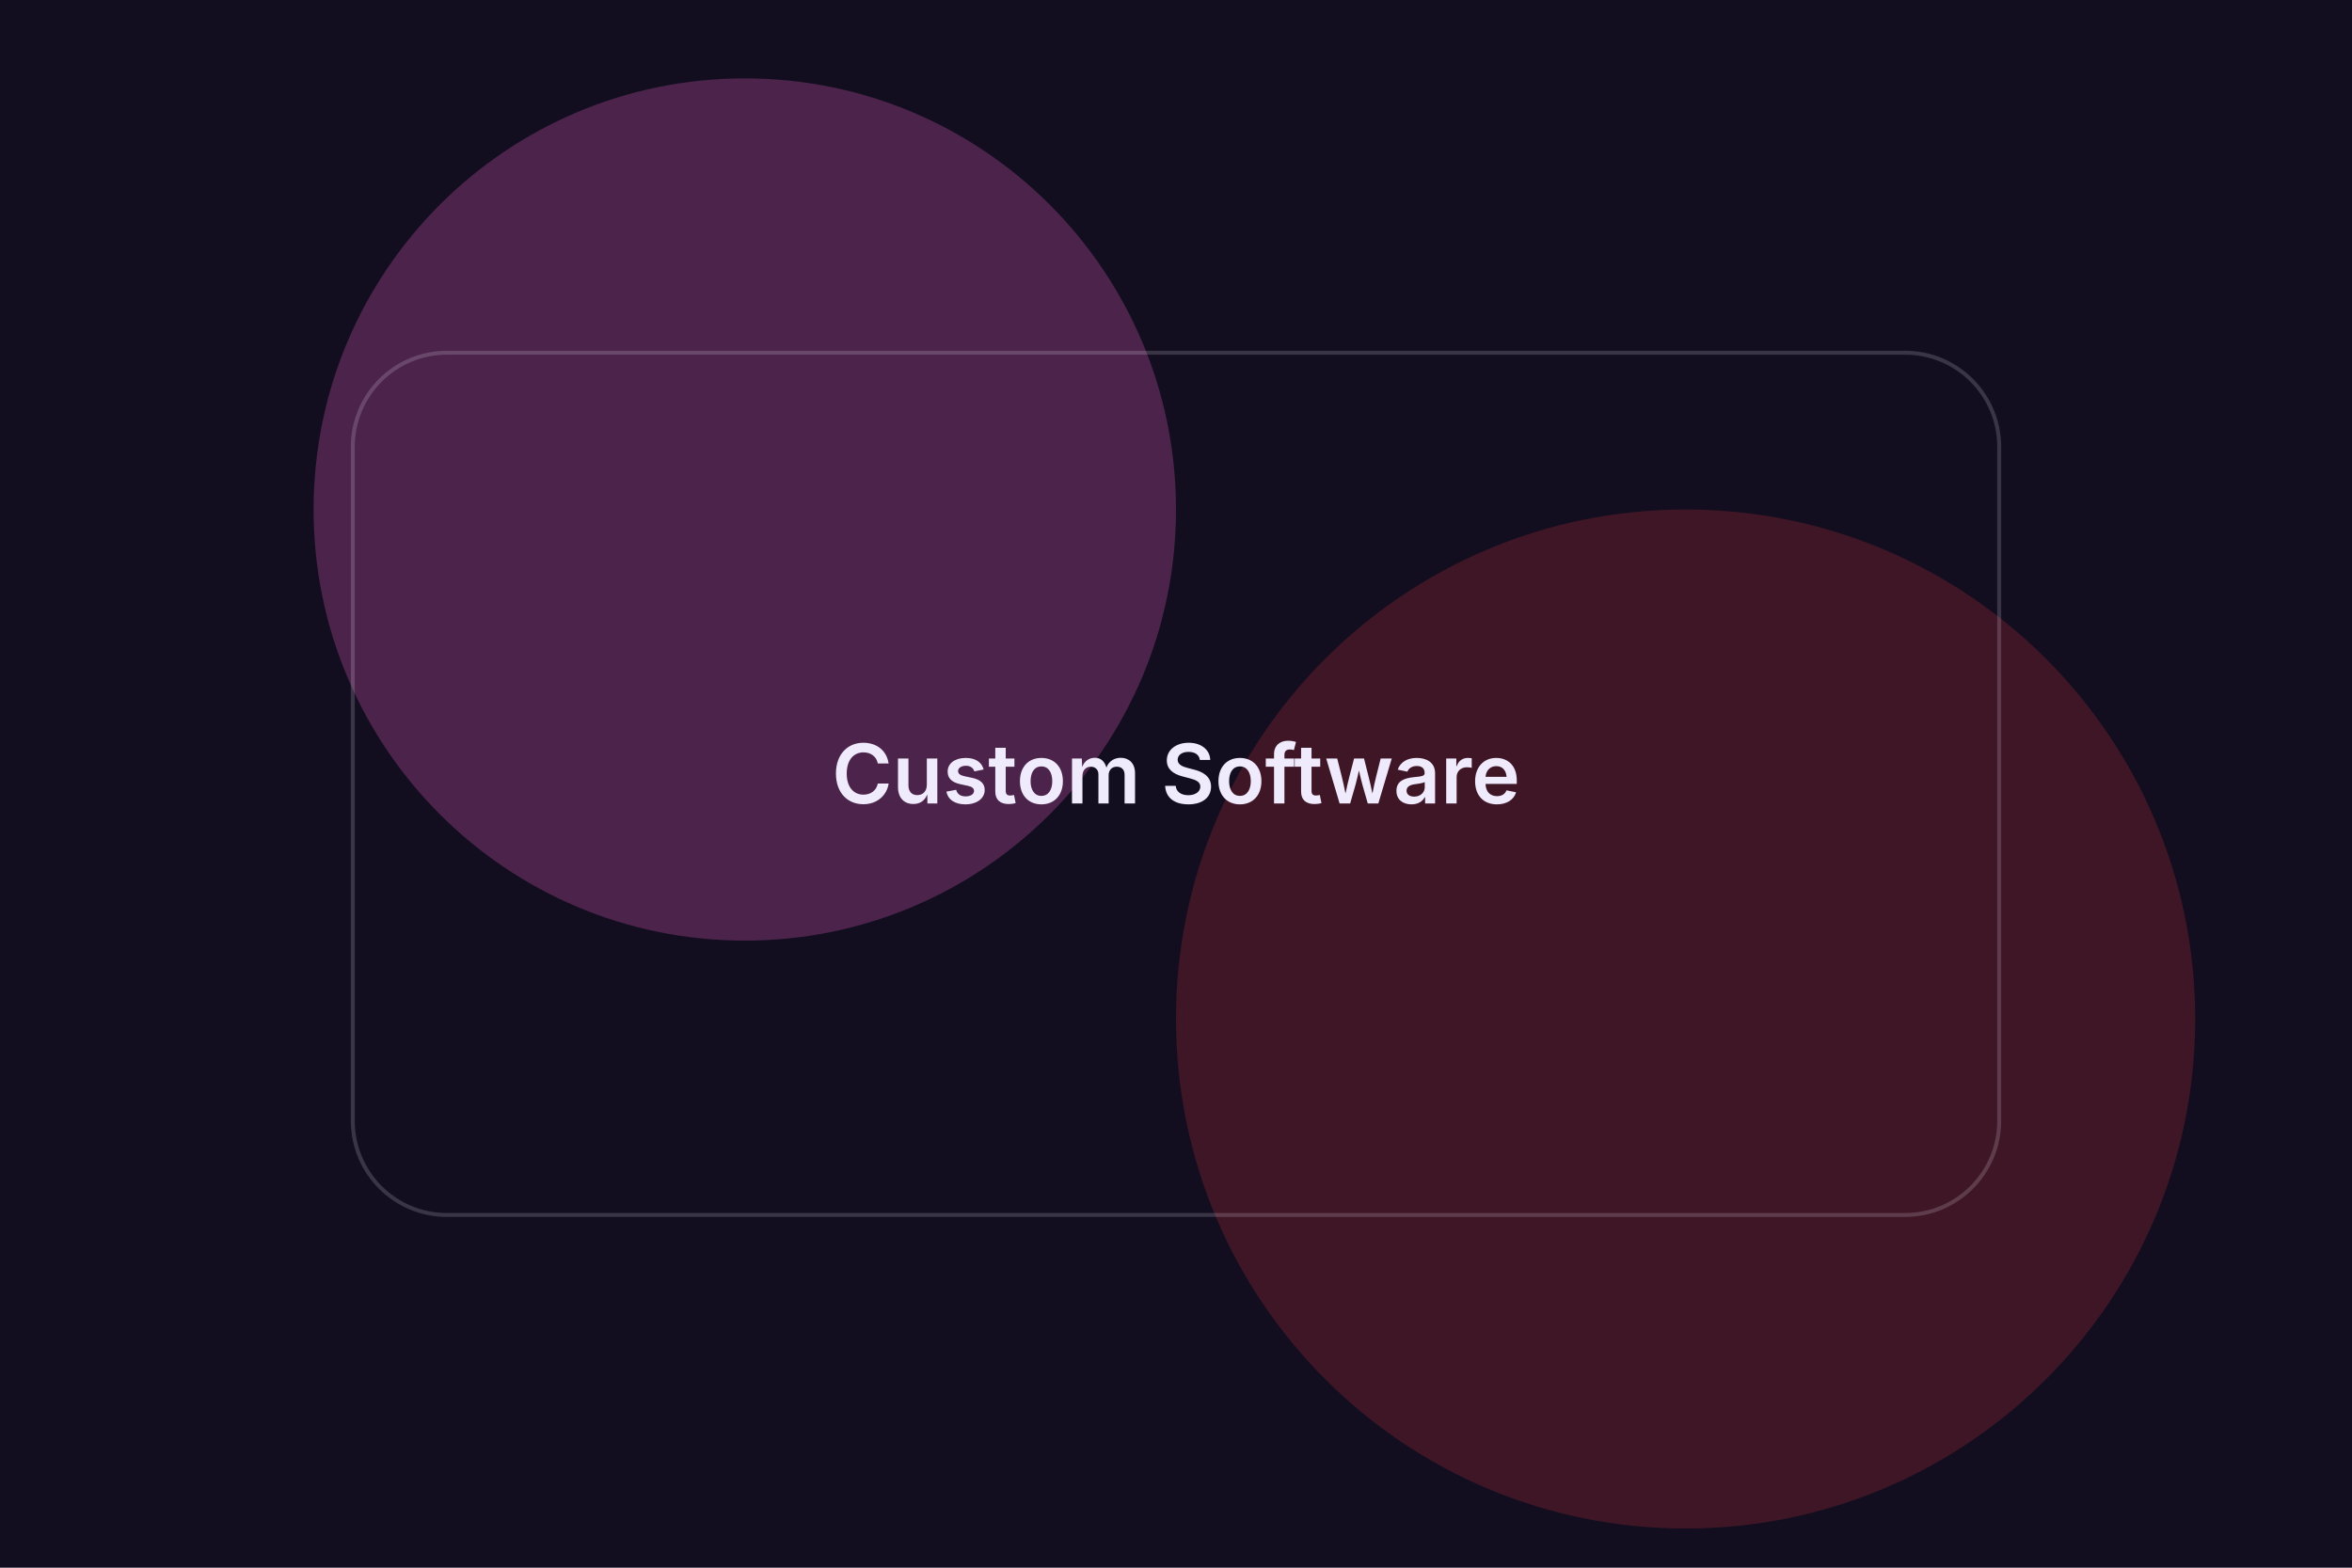
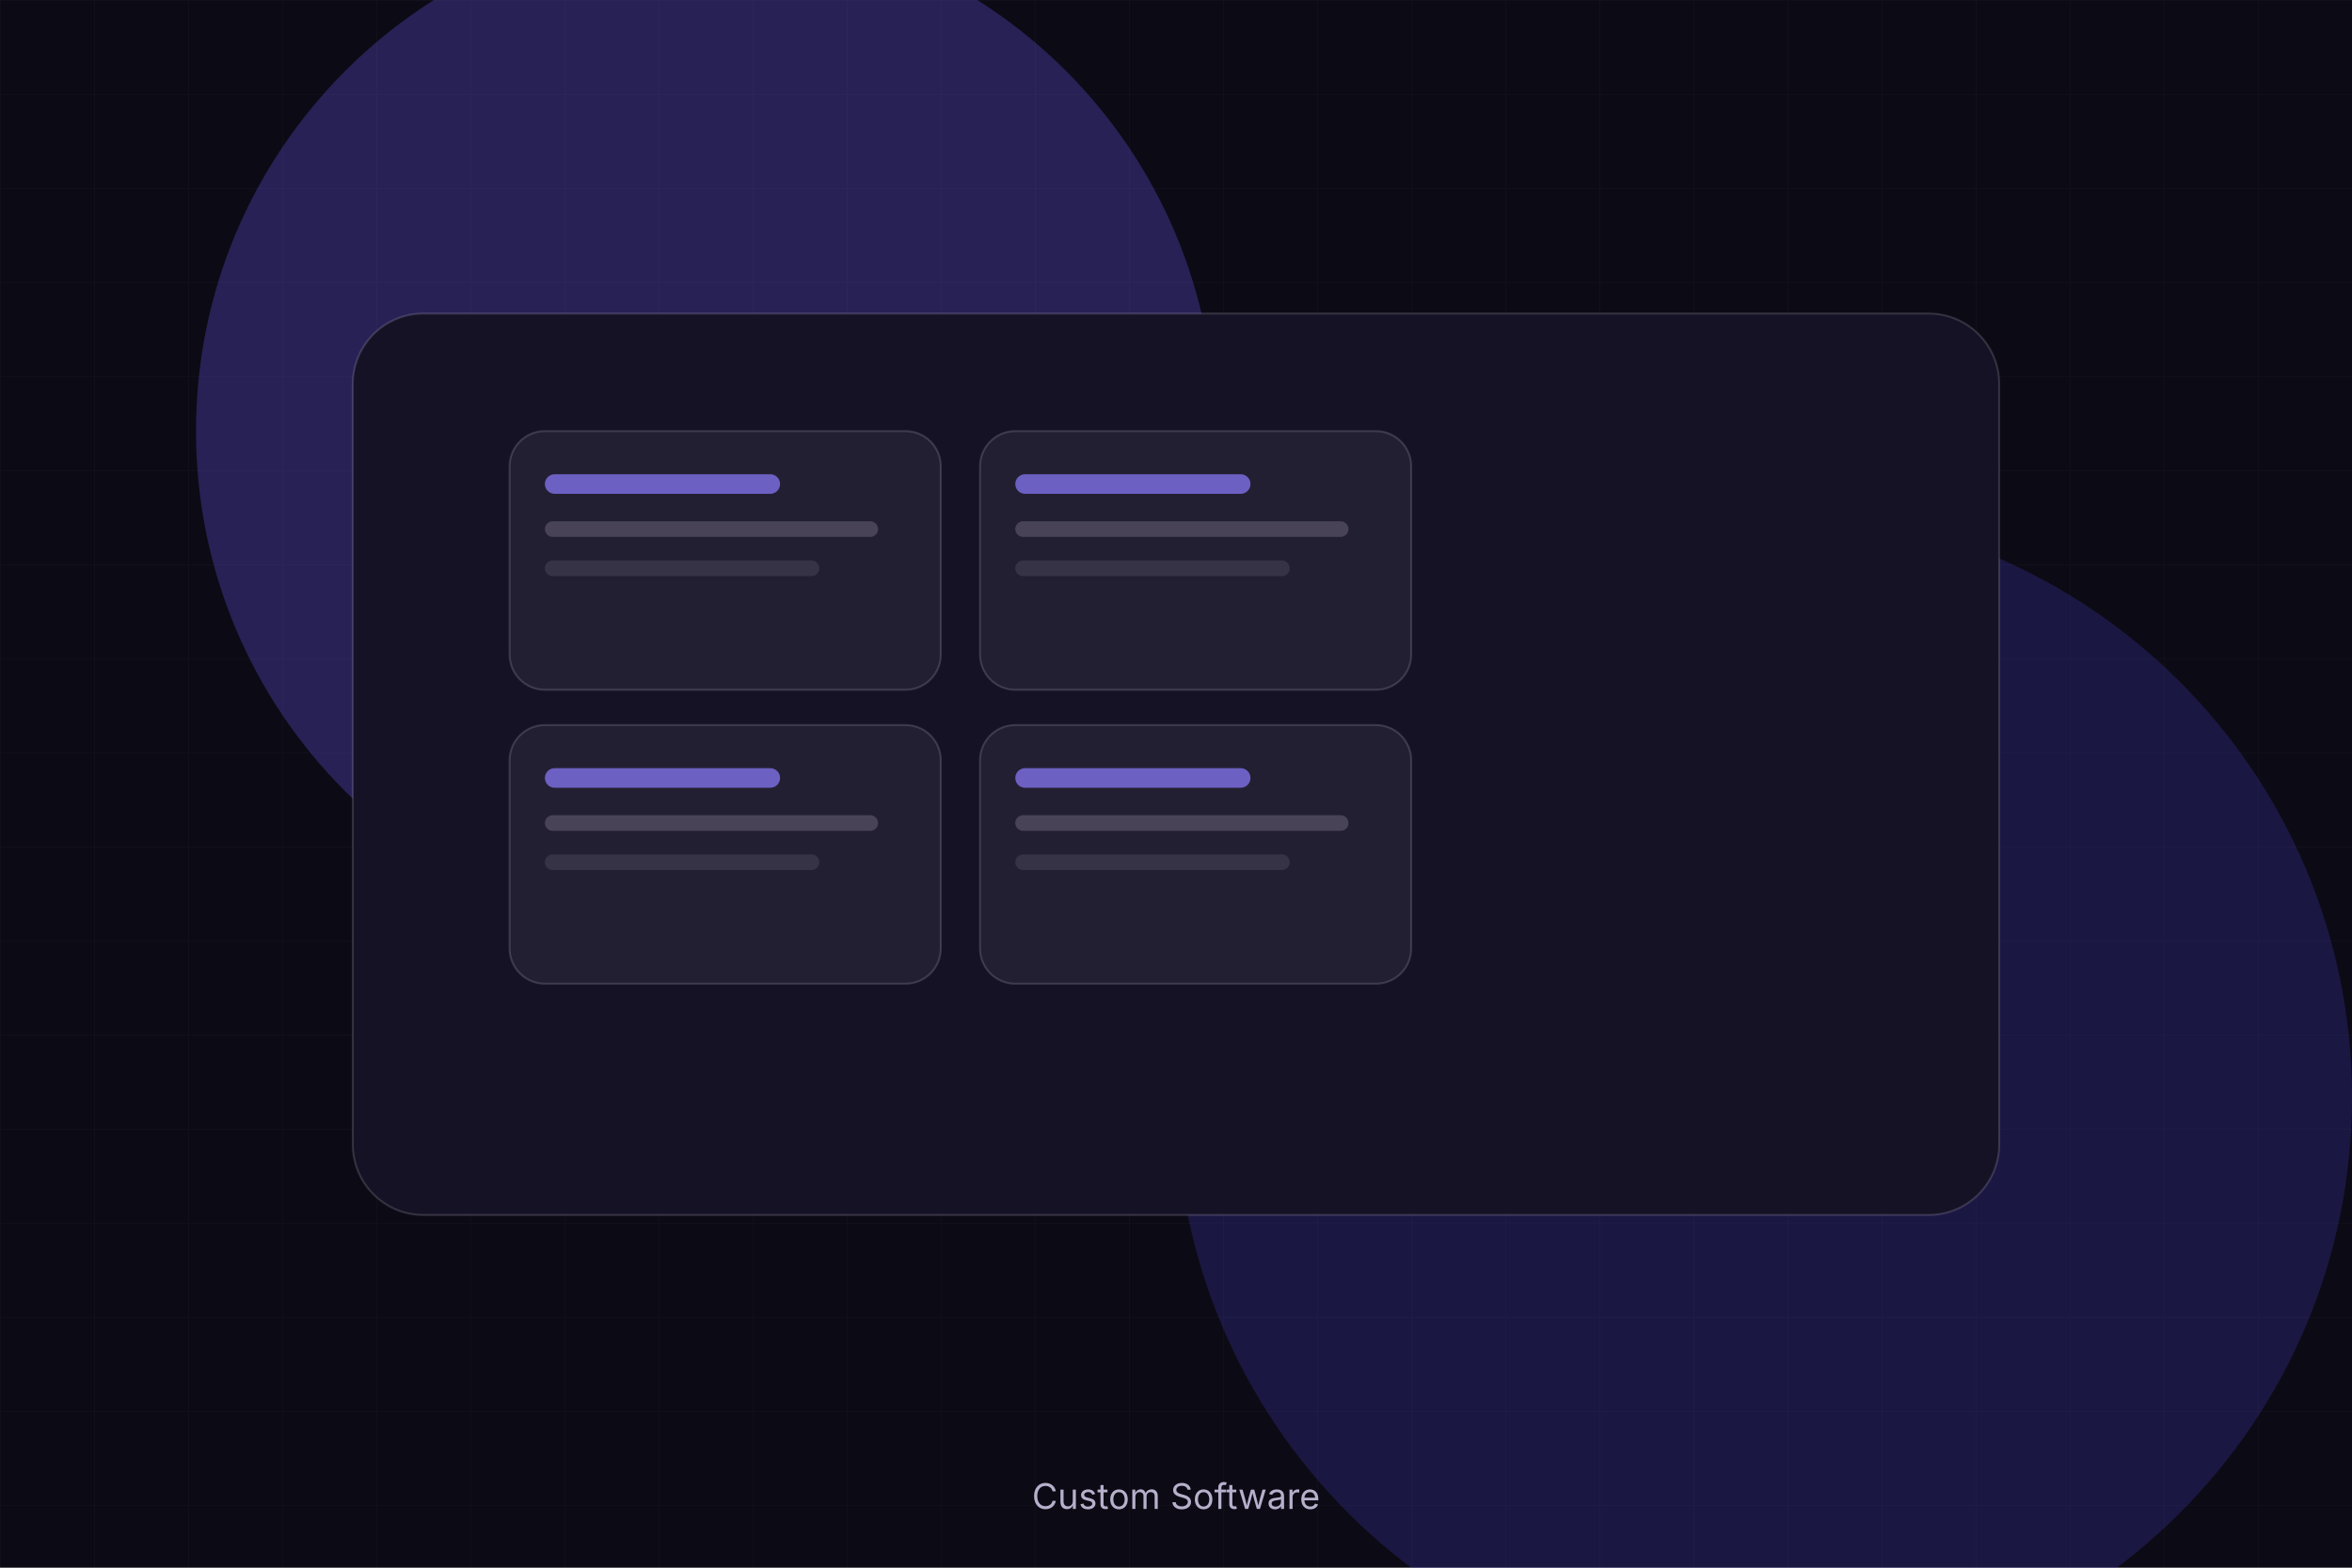
<svg xmlns="http://www.w3.org/2000/svg" viewBox="0 0 1200 800" fill="none">
-   <rect width="1200" height="800" fill="#120E1F" />
-   <circle cx="380" cy="260" r="220" fill="hsla(316,70%,62%,0.28)" />
-   <circle cx="860" cy="520" r="260" fill="hsla(356,75%,55%,0.22)" />
-   <rect x="180" y="180" width="840" height="440" rx="48" stroke="rgba(239,234,252,0.18)" stroke-width="2" />
-   <text x="600" y="410" text-anchor="middle" fill="#EFEAFC" font-family="Outfit, Inter, sans-serif" font-size="42" font-weight="600">Custom Software</text>
+   <rect width="1200" height="800" fill="#0C0A14" />
+   <circle cx="360" cy="220" r="260" fill="#6D5CFF" opacity="0.28" />
+   <circle cx="900" cy="560" r="300" fill="#4F46E5" opacity="0.22" />
+   <rect width="1200" height="800" fill="url(#grid)" opacity="0.35" />
+   <defs>
+     <pattern id="grid" width="48" height="48" patternUnits="userSpaceOnUse">
+       <path d="M48 0H0V48" stroke="#EFEAFC" stroke-opacity="0.06" />
+     </pattern>
+   </defs>
+   <rect x="180" y="160" width="840" height="460" rx="36" fill="#161225" stroke="rgba(239,234,252,0.16)" />
+   <g transform="translate(260 220)">
+     <rect x="0" y="0" width="220" height="132" rx="18" fill="#EFEAFC" fill-opacity="0.06" stroke="rgba(239,234,252,0.16)" />
+     <rect x="18" y="22" width="120" height="10" rx="5" fill="#8B7CFF" opacity="0.7" />
+     <rect x="18" y="46" width="170" height="8" rx="4" fill="#EFEAFC" fill-opacity="0.18" />
+     <rect x="18" y="66" width="140" height="8" rx="4" fill="#EFEAFC" fill-opacity="0.1" />
+     <rect x="240" y="0" width="220" height="132" rx="18" fill="#EFEAFC" fill-opacity="0.06" stroke="rgba(239,234,252,0.16)" />
+     <rect x="258" y="22" width="120" height="10" rx="5" fill="#8B7CFF" opacity="0.7" />
+     <rect x="258" y="46" width="170" height="8" rx="4" fill="#EFEAFC" fill-opacity="0.18" />
+     <rect x="258" y="66" width="140" height="8" rx="4" fill="#EFEAFC" fill-opacity="0.1" />
+     <rect x="0" y="150" width="220" height="132" rx="18" fill="#EFEAFC" fill-opacity="0.06" stroke="rgba(239,234,252,0.16)" />
+     <rect x="18" y="172" width="120" height="10" rx="5" fill="#8B7CFF" opacity="0.7" />
+     <rect x="18" y="196" width="170" height="8" rx="4" fill="#EFEAFC" fill-opacity="0.18" />
+     <rect x="18" y="216" width="140" height="8" rx="4" fill="#EFEAFC" fill-opacity="0.1" />
+     <rect x="240" y="150" width="220" height="132" rx="18" fill="#EFEAFC" fill-opacity="0.06" stroke="rgba(239,234,252,0.16)" />
+     <rect x="258" y="172" width="120" height="10" rx="5" fill="#8B7CFF" opacity="0.7" />
+     <rect x="258" y="196" width="170" height="8" rx="4" fill="#EFEAFC" fill-opacity="0.18" />
+     <rect x="258" y="216" width="140" height="8" rx="4" fill="#EFEAFC" fill-opacity="0.1" />
+   </g>
+   <text x="600" y="770" text-anchor="middle" fill="#B7B0CC" font-family="Outfit, Inter, sans-serif" font-size="18">Custom Software</text>
</svg>
